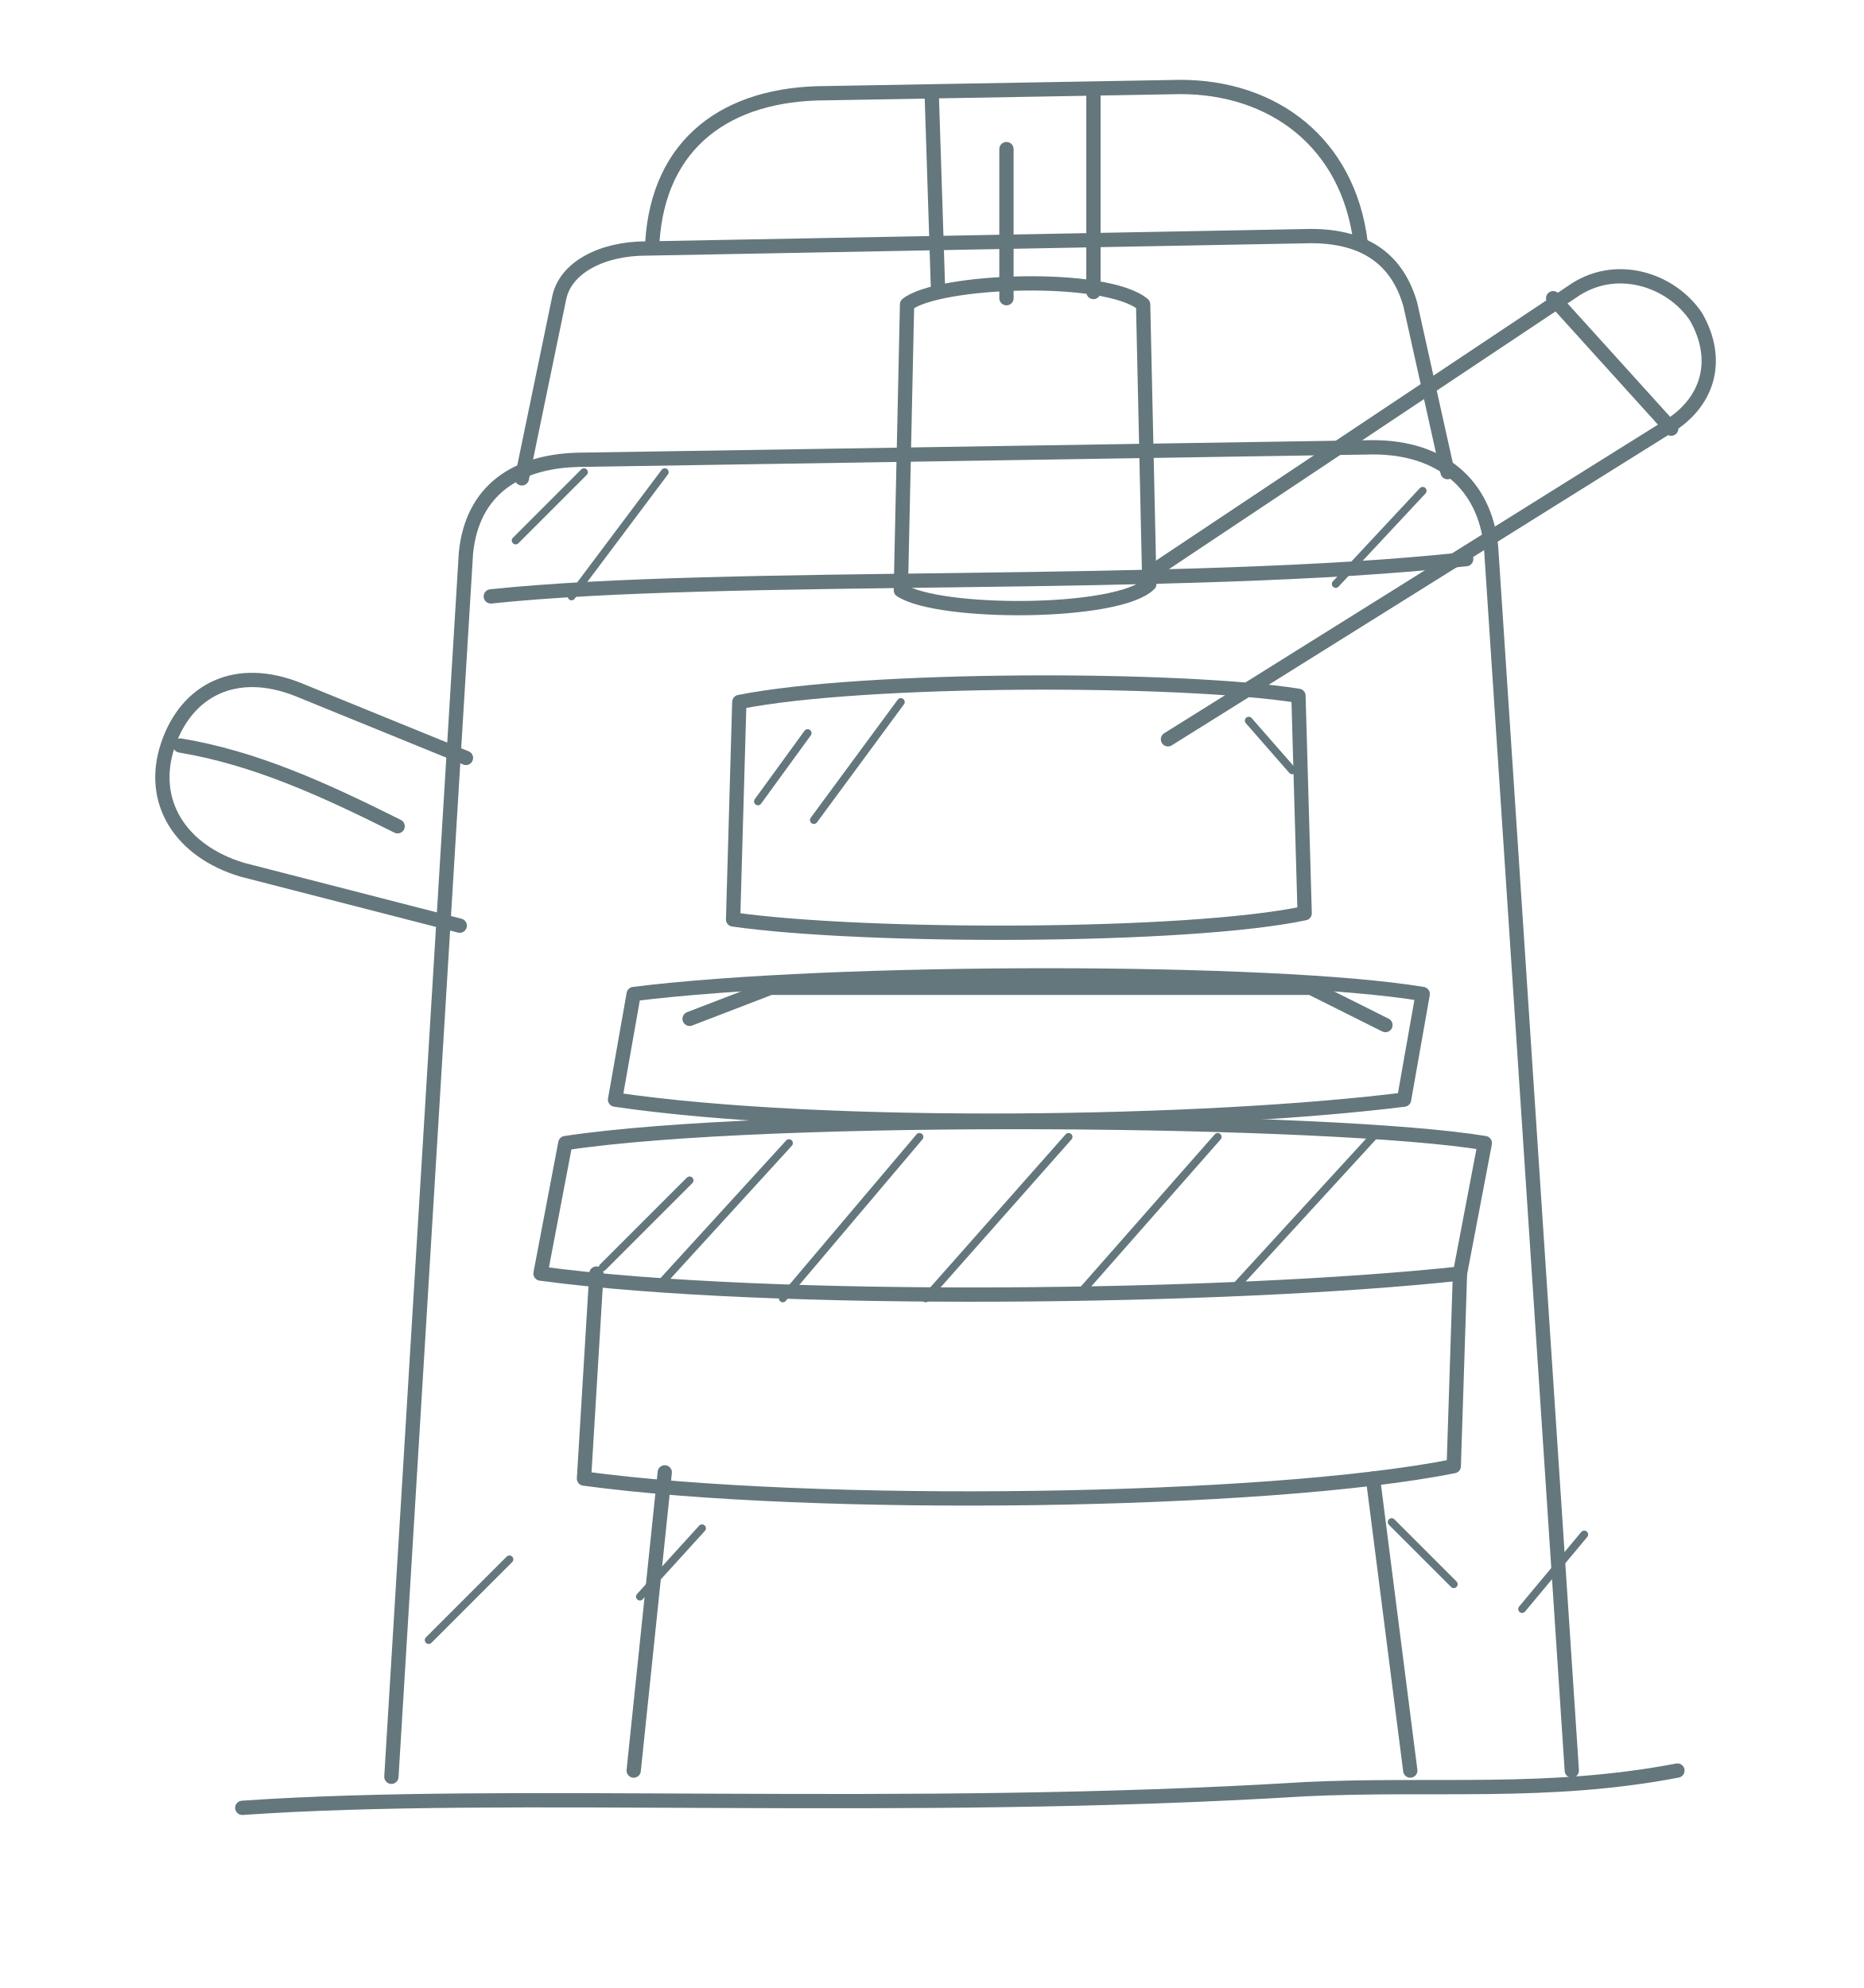
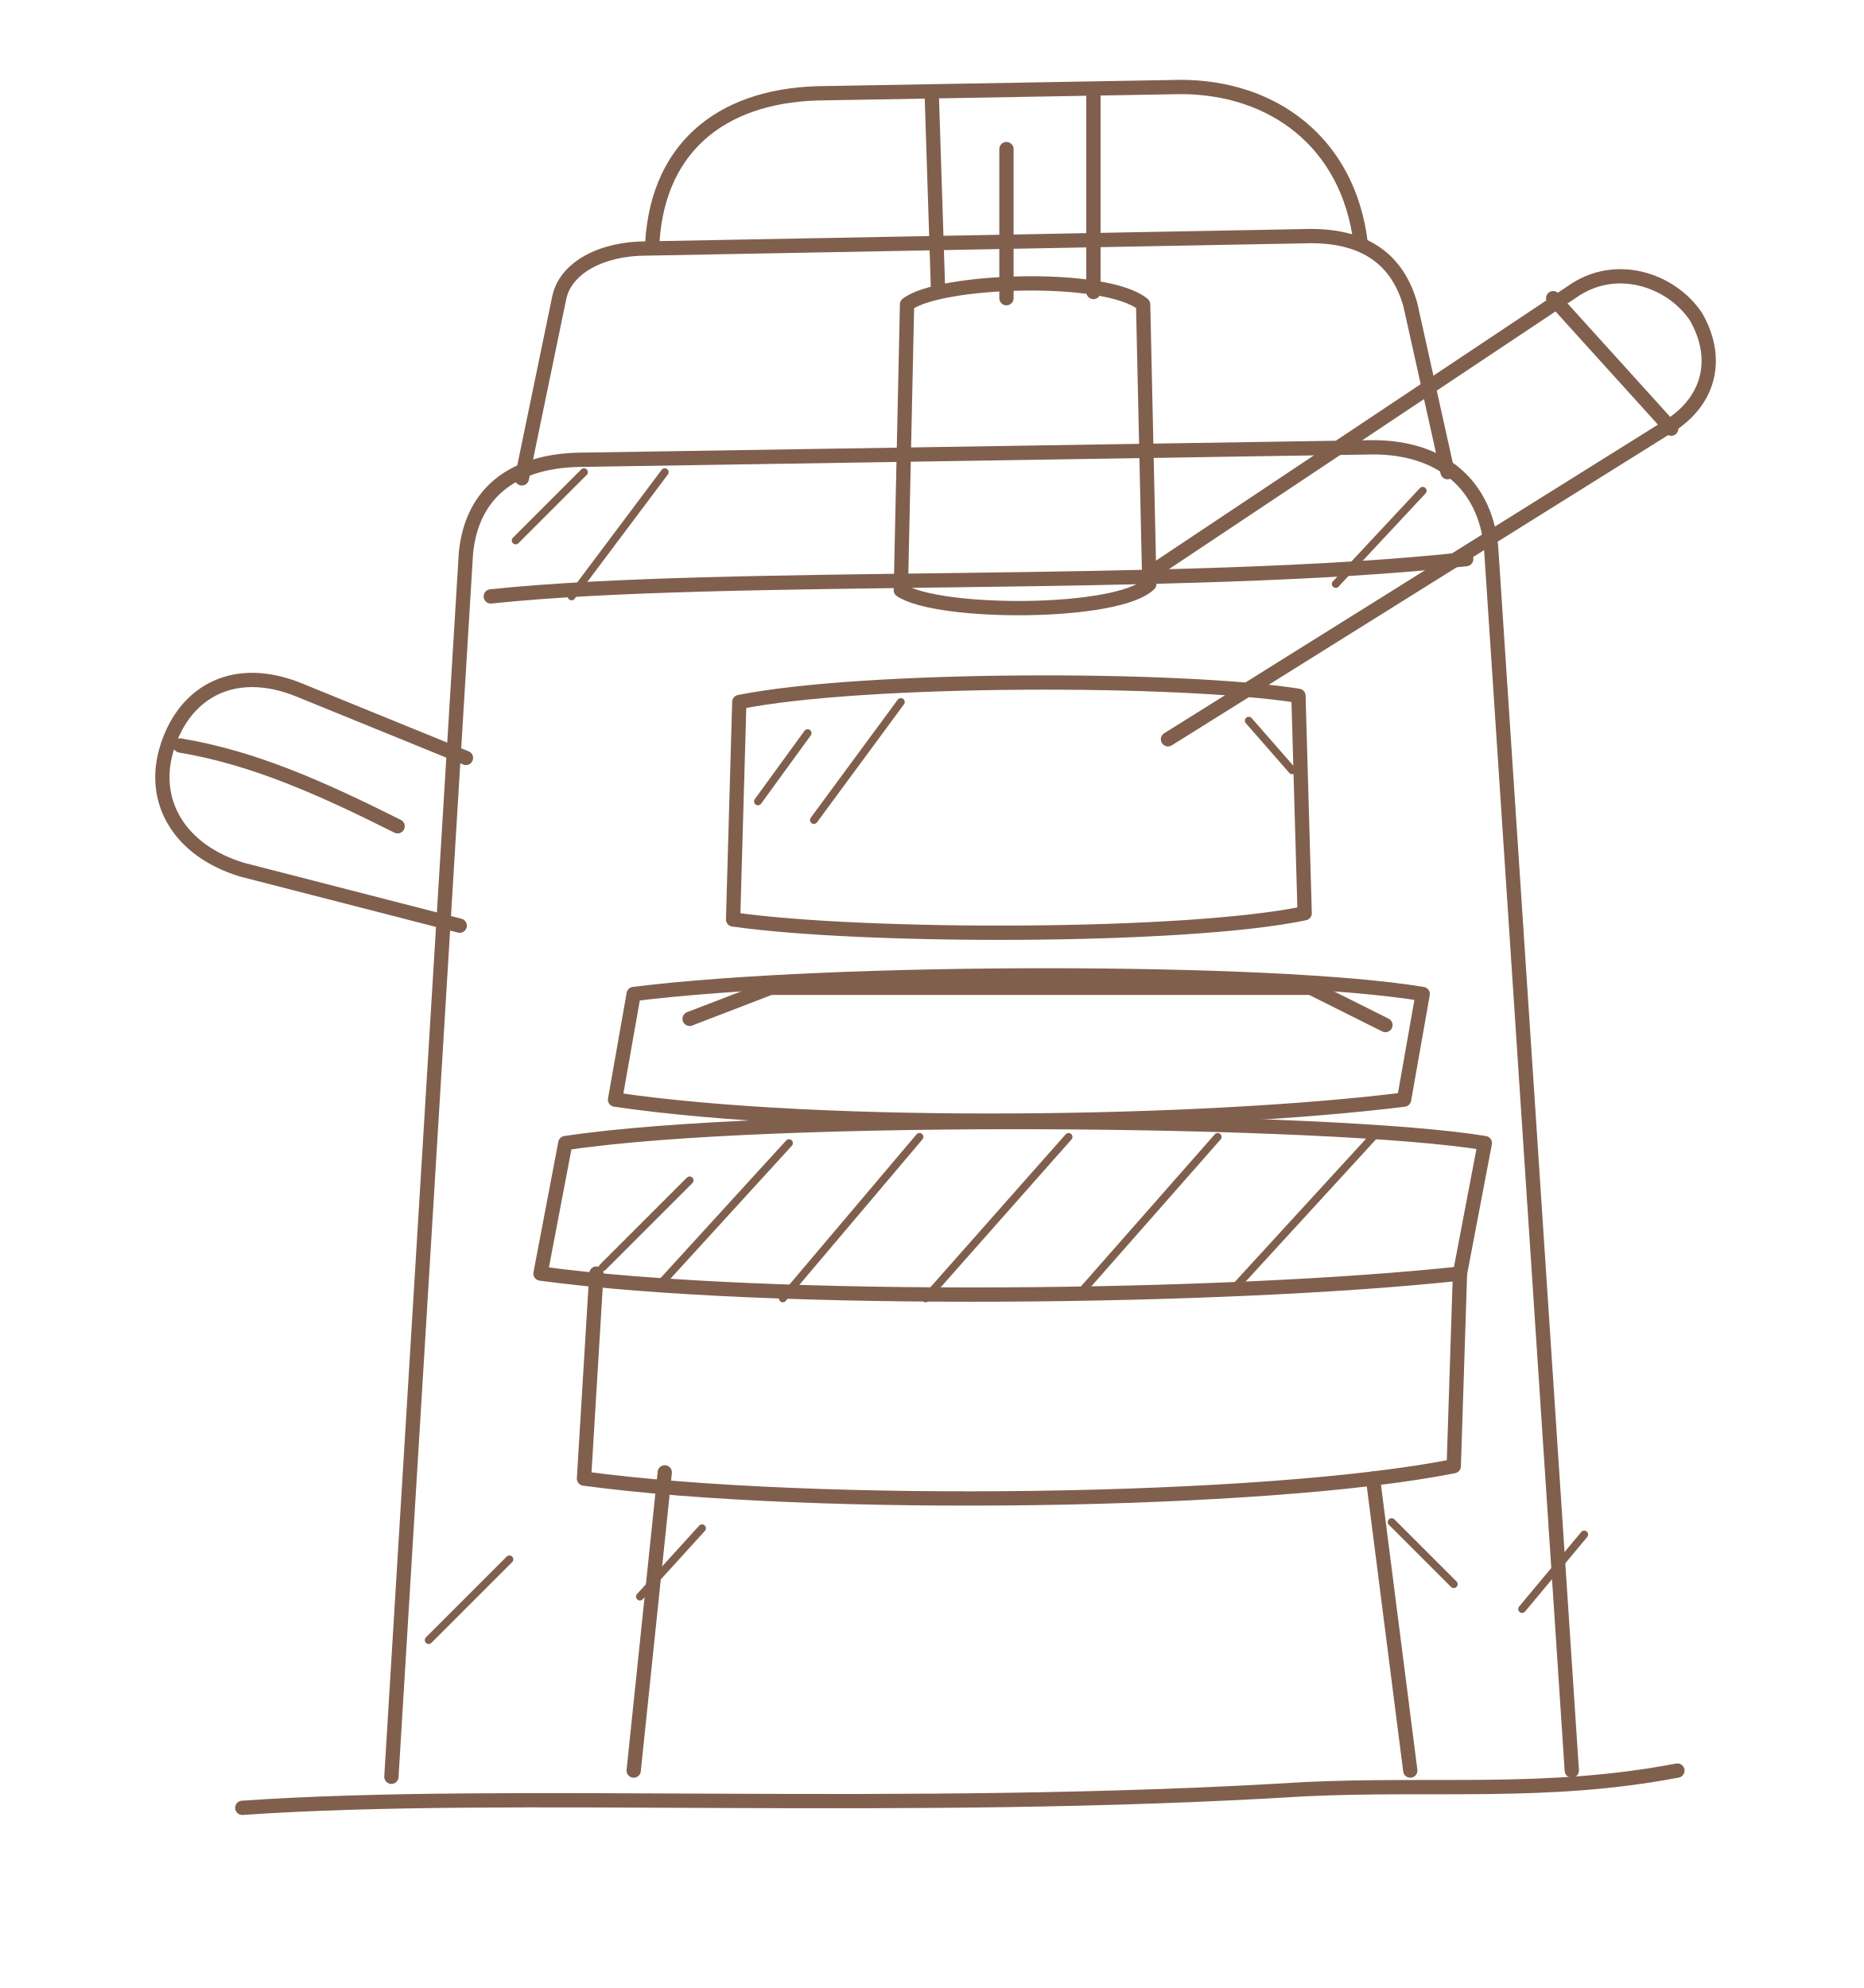
- <svg xmlns="http://www.w3.org/2000/svg" viewBox="0 0 300 320" fill="none" stroke="#64777D" stroke-linecap="round" stroke-linejoin="round">
+ <svg xmlns="http://www.w3.org/2000/svg" viewBox="0 0 300 320" fill="none" stroke="#80604D" stroke-linecap="round" stroke-linejoin="round">
  <g stroke-width="2.3">
    <path d="M39 291 C82 288 145 292 210 288 C231 287 249 289 270 285" />
    <path d="M63 286 L75 89 C76 79 83 74 94 74 L221 72 C232 72 239 78 240 88 L253 285" />
    <path d="M79 96 C117 92 190 95 236 90" />
    <path d="M84 77 L90 48 C91 43 97 40 104 40 L211 38 C220 38 225 42 227 49 L233 76" />
    <path d="M105 39 C106 23 117 15 133 15 L190 14 C205 14 217 23 219 39" />
    <path d="M150 16 L151 47 M176 15 L176 47" />
    <path d="M146 49 C151 45 178 44 184 49 L185 94 C180 99 151 99 145 95 Z" />
    <path d="M162 48 L162 24" />
    <path d="M119 113 C139 109 190 109 209 112 L210 147 C191 151 139 151 118 148 Z" />
    <path d="M102 160 C134 156 205 156 229 160 L226 177 C194 181 133 182 99 177 Z" />
    <path d="M91 184 C124 179 215 180 239 184 L235 205 C198 209 124 210 87 205 Z" />
    <path d="M96 205 L94 238 C131 243 204 242 234 236 L235 205" />
    <path d="M107 237 L102 285 M221 238 L227 285" />
    <path d="M75 122 L48 111 C38 107 30 111 27 120 C24 129 29 137 39 140 L74 149" />
    <path d="M29 120 C41 122 52 127 64 133" />
    <path d="M184 93 L253 47 C260 42 269 45 273 51 C277 58 275 65 268 69 L188 119" />
    <path d="M250 48 L269 69" />
    <path d="M111 164 L124 159 L211 159 L223 165" />
  </g>
  <g stroke-width="1.25">
    <path d="M83 87 L94 76 M92 96 L107 76 M215 94 L229 79" />
    <path d="M111 190 L97 204 M127 184 L106 207 M148 183 L126 209 M172 183 L149 209 M196 183 L174 208 M221 183 L199 207" />
    <path d="M113 246 L103 257 M224 245 L234 255 M69 264 L82 251 M245 259 L255 247" />
    <path d="M130 118 L122 129 M145 113 L131 132 M201 116 L208 124" />
  </g>
</svg>
